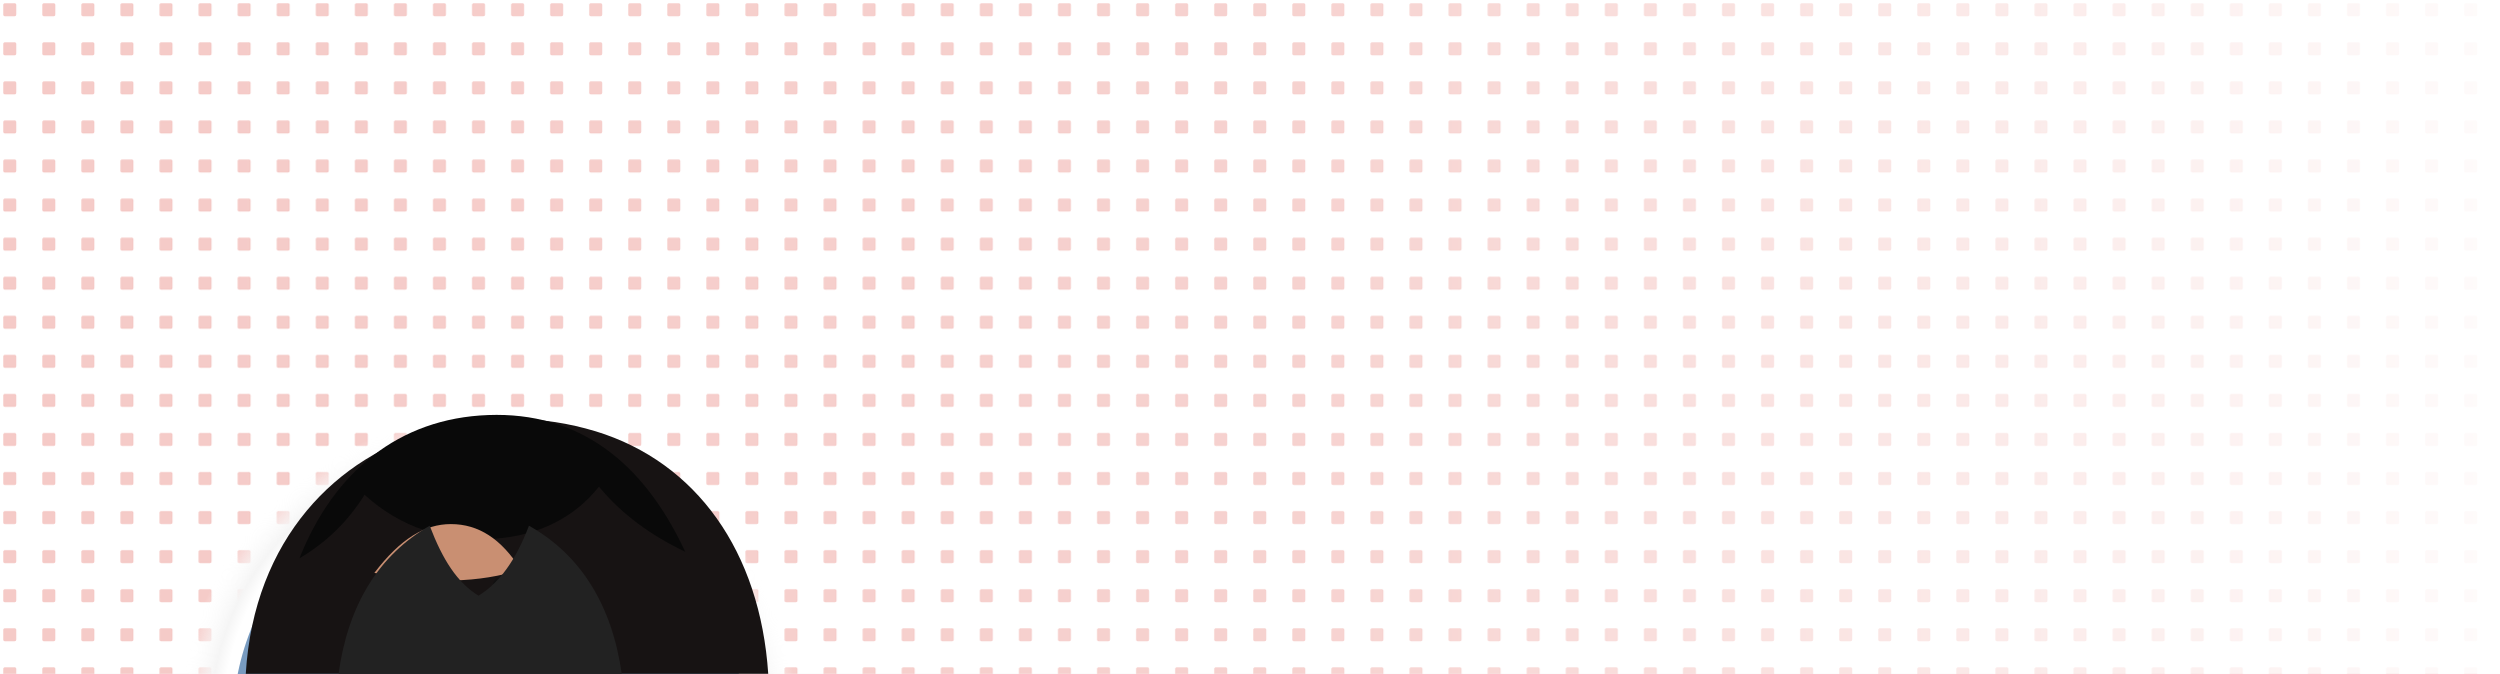
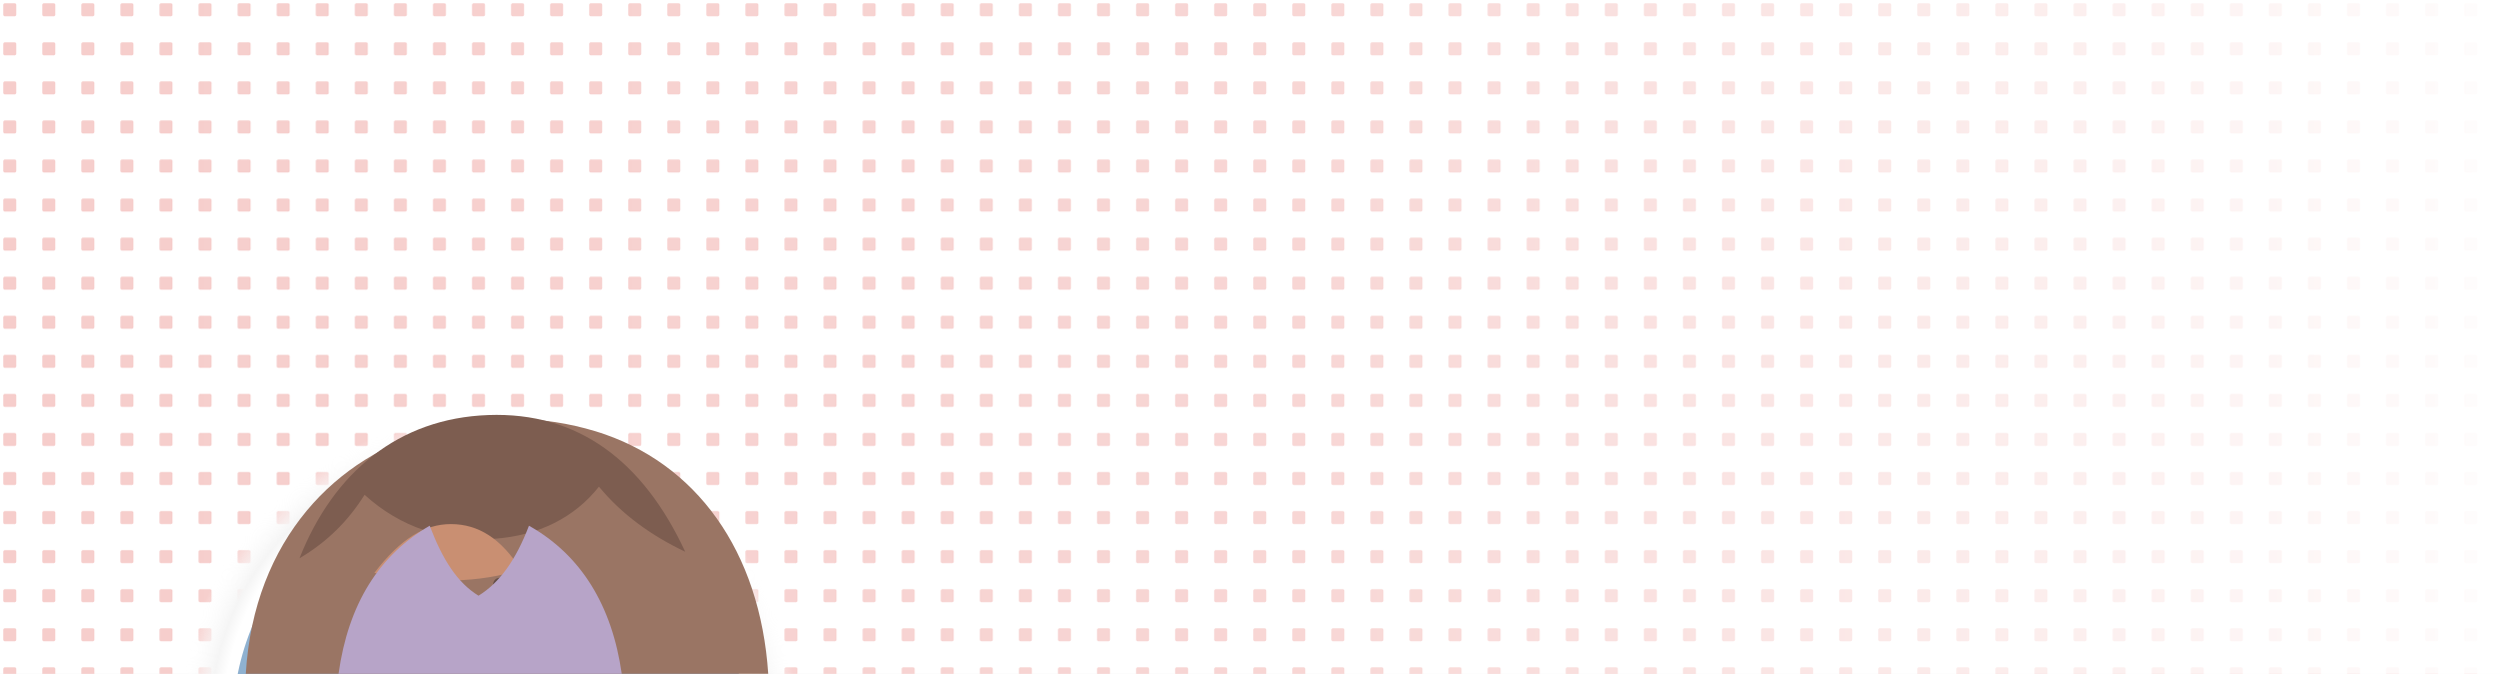
<svg xmlns="http://www.w3.org/2000/svg" width="1536" height="414" viewBox="0 0 1536 414" fill="none">
  <defs>
    <pattern id="p" width="24" height="24" patternUnits="userSpaceOnUse">
-       <rect x="2" y="2" width="8" height="8" rx="1" fill="#efaaa5" fill-opacity=".62" />
+       <rect x="2" y="2" width="8" height="8" rx="1" fill="#efaaa5" fill-opacity=".58" />
    </pattern>
    <linearGradient id="fade" x1="0" y1="0" x2="1" y2="0">
      <stop stop-color="#fff" stop-opacity="0" />
-       <stop offset=".52" stop-color="#fff" stop-opacity=".15" />
-       <stop offset="1" stop-color="#fff" stop-opacity=".94" />
+       <stop offset=".52" stop-color="#fff" stop-opacity=".18" />
+       <stop offset="1" stop-color="#fff" stop-opacity=".96" />
    </linearGradient>
    <radialGradient id="ring" cx="50%" cy="50%" r="50%">
      <stop stop-color="#fff" />
      <stop offset=".86" stop-color="#fff" />
      <stop offset=".9" stop-color="#f5f5f5" />
      <stop offset="1" stop-color="#fff" stop-opacity="0" />
    </radialGradient>
  </defs>
  <rect width="1536" height="414" fill="#fff" />
  <rect width="1536" height="414" fill="url(#p)" />
  <rect width="1536" height="414" fill="url(#fade)" />
  <circle cx="300" cy="445" r="190" fill="url(#ring)" />
-   <circle cx="300" cy="445" r="157" fill="#789bc0" />
-   <path d="M151 414c5-83 56-134 116-150 33-9 66-9 99 1 62 19 101 74 106 149H151Z" fill="#171313" />
-   <path d="M184 343c21-53 61-86 116-88 55-2 95 28 121 84-21-10-39-23-53-40-15 19-37 30-64 32-31 2-58-7-80-27-10 16-23 29-40 39Z" fill="#090909" />
+   <circle cx="300" cy="445" r="157" fill="#8fb1d0" />
+   <path d="M151 414c5-83 56-134 116-150 33-9 66-9 99 1 62 19 101 74 106 149H151Z" fill="#9a7564" />
+   <path d="M184 343c21-53 61-86 116-88 55-2 95 28 121 84-21-10-39-23-53-40-15 19-37 30-64 32-31 2-58-7-80-27-10 16-23 29-40 39Z" fill="#7d5d50" />
  <path d="M230 352c16-21 31-30 47-30 17 0 31 9 43 28-25 8-55 9-90 2Z" fill="#c98f72" />
-   <circle cx="264" cy="359" r="4" fill="#111" />
-   <circle cx="307" cy="359" r="4" fill="#111" />
-   <path d="M266 382c14 8 28 8 42 0" stroke="#111" stroke-width="4" stroke-linecap="round" />
-   <path d="M208 414c6-43 25-73 56-91 8 21 17 35 30 43 13-8 23-22 31-43 32 18 51 49 57 91H208Z" fill="#222" />
+   <circle cx="264" cy="359" r="4" fill="#654f47" />
+   <circle cx="307" cy="359" r="4" fill="#654f47" />
+   <path d="M266 382c14 8 28 8 42 0" stroke="#705449" stroke-width="4" stroke-linecap="round" />
+   <path d="M208 414c6-43 25-73 56-91 8 21 17 35 30 43 13-8 23-22 31-43 32 18 51 49 57 91H208Z" fill="#b7a4c8" />
</svg>
